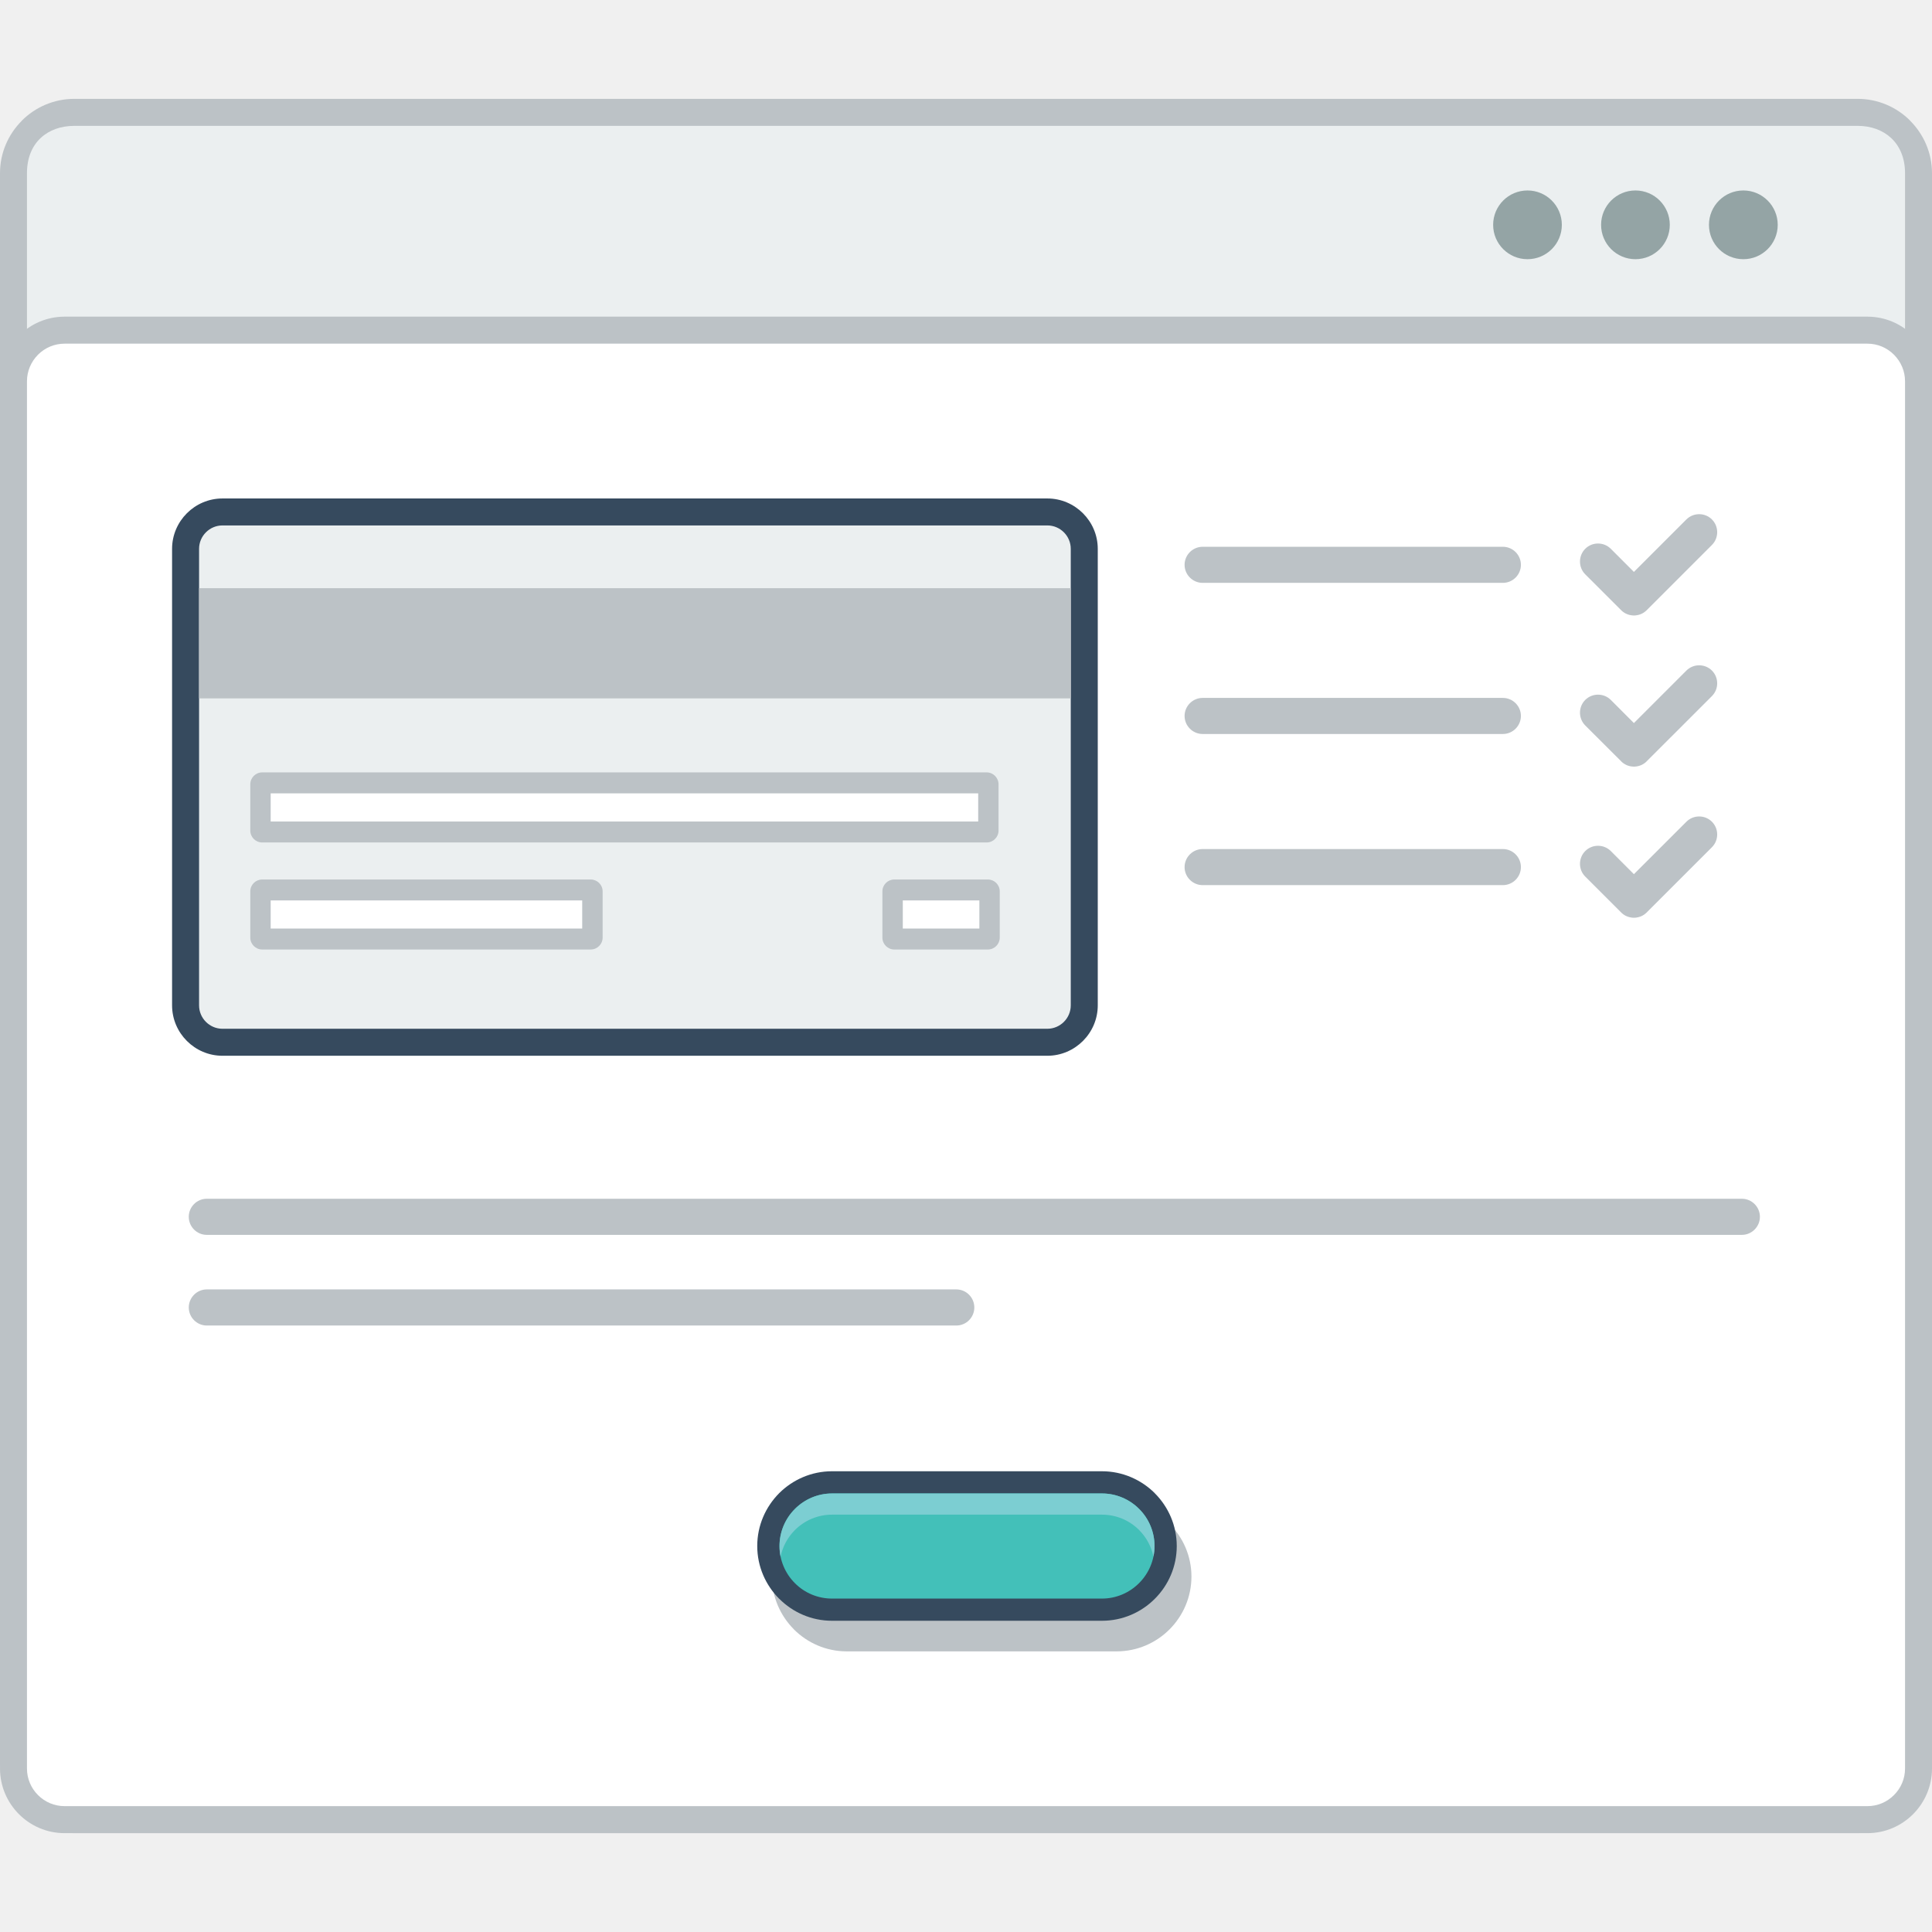
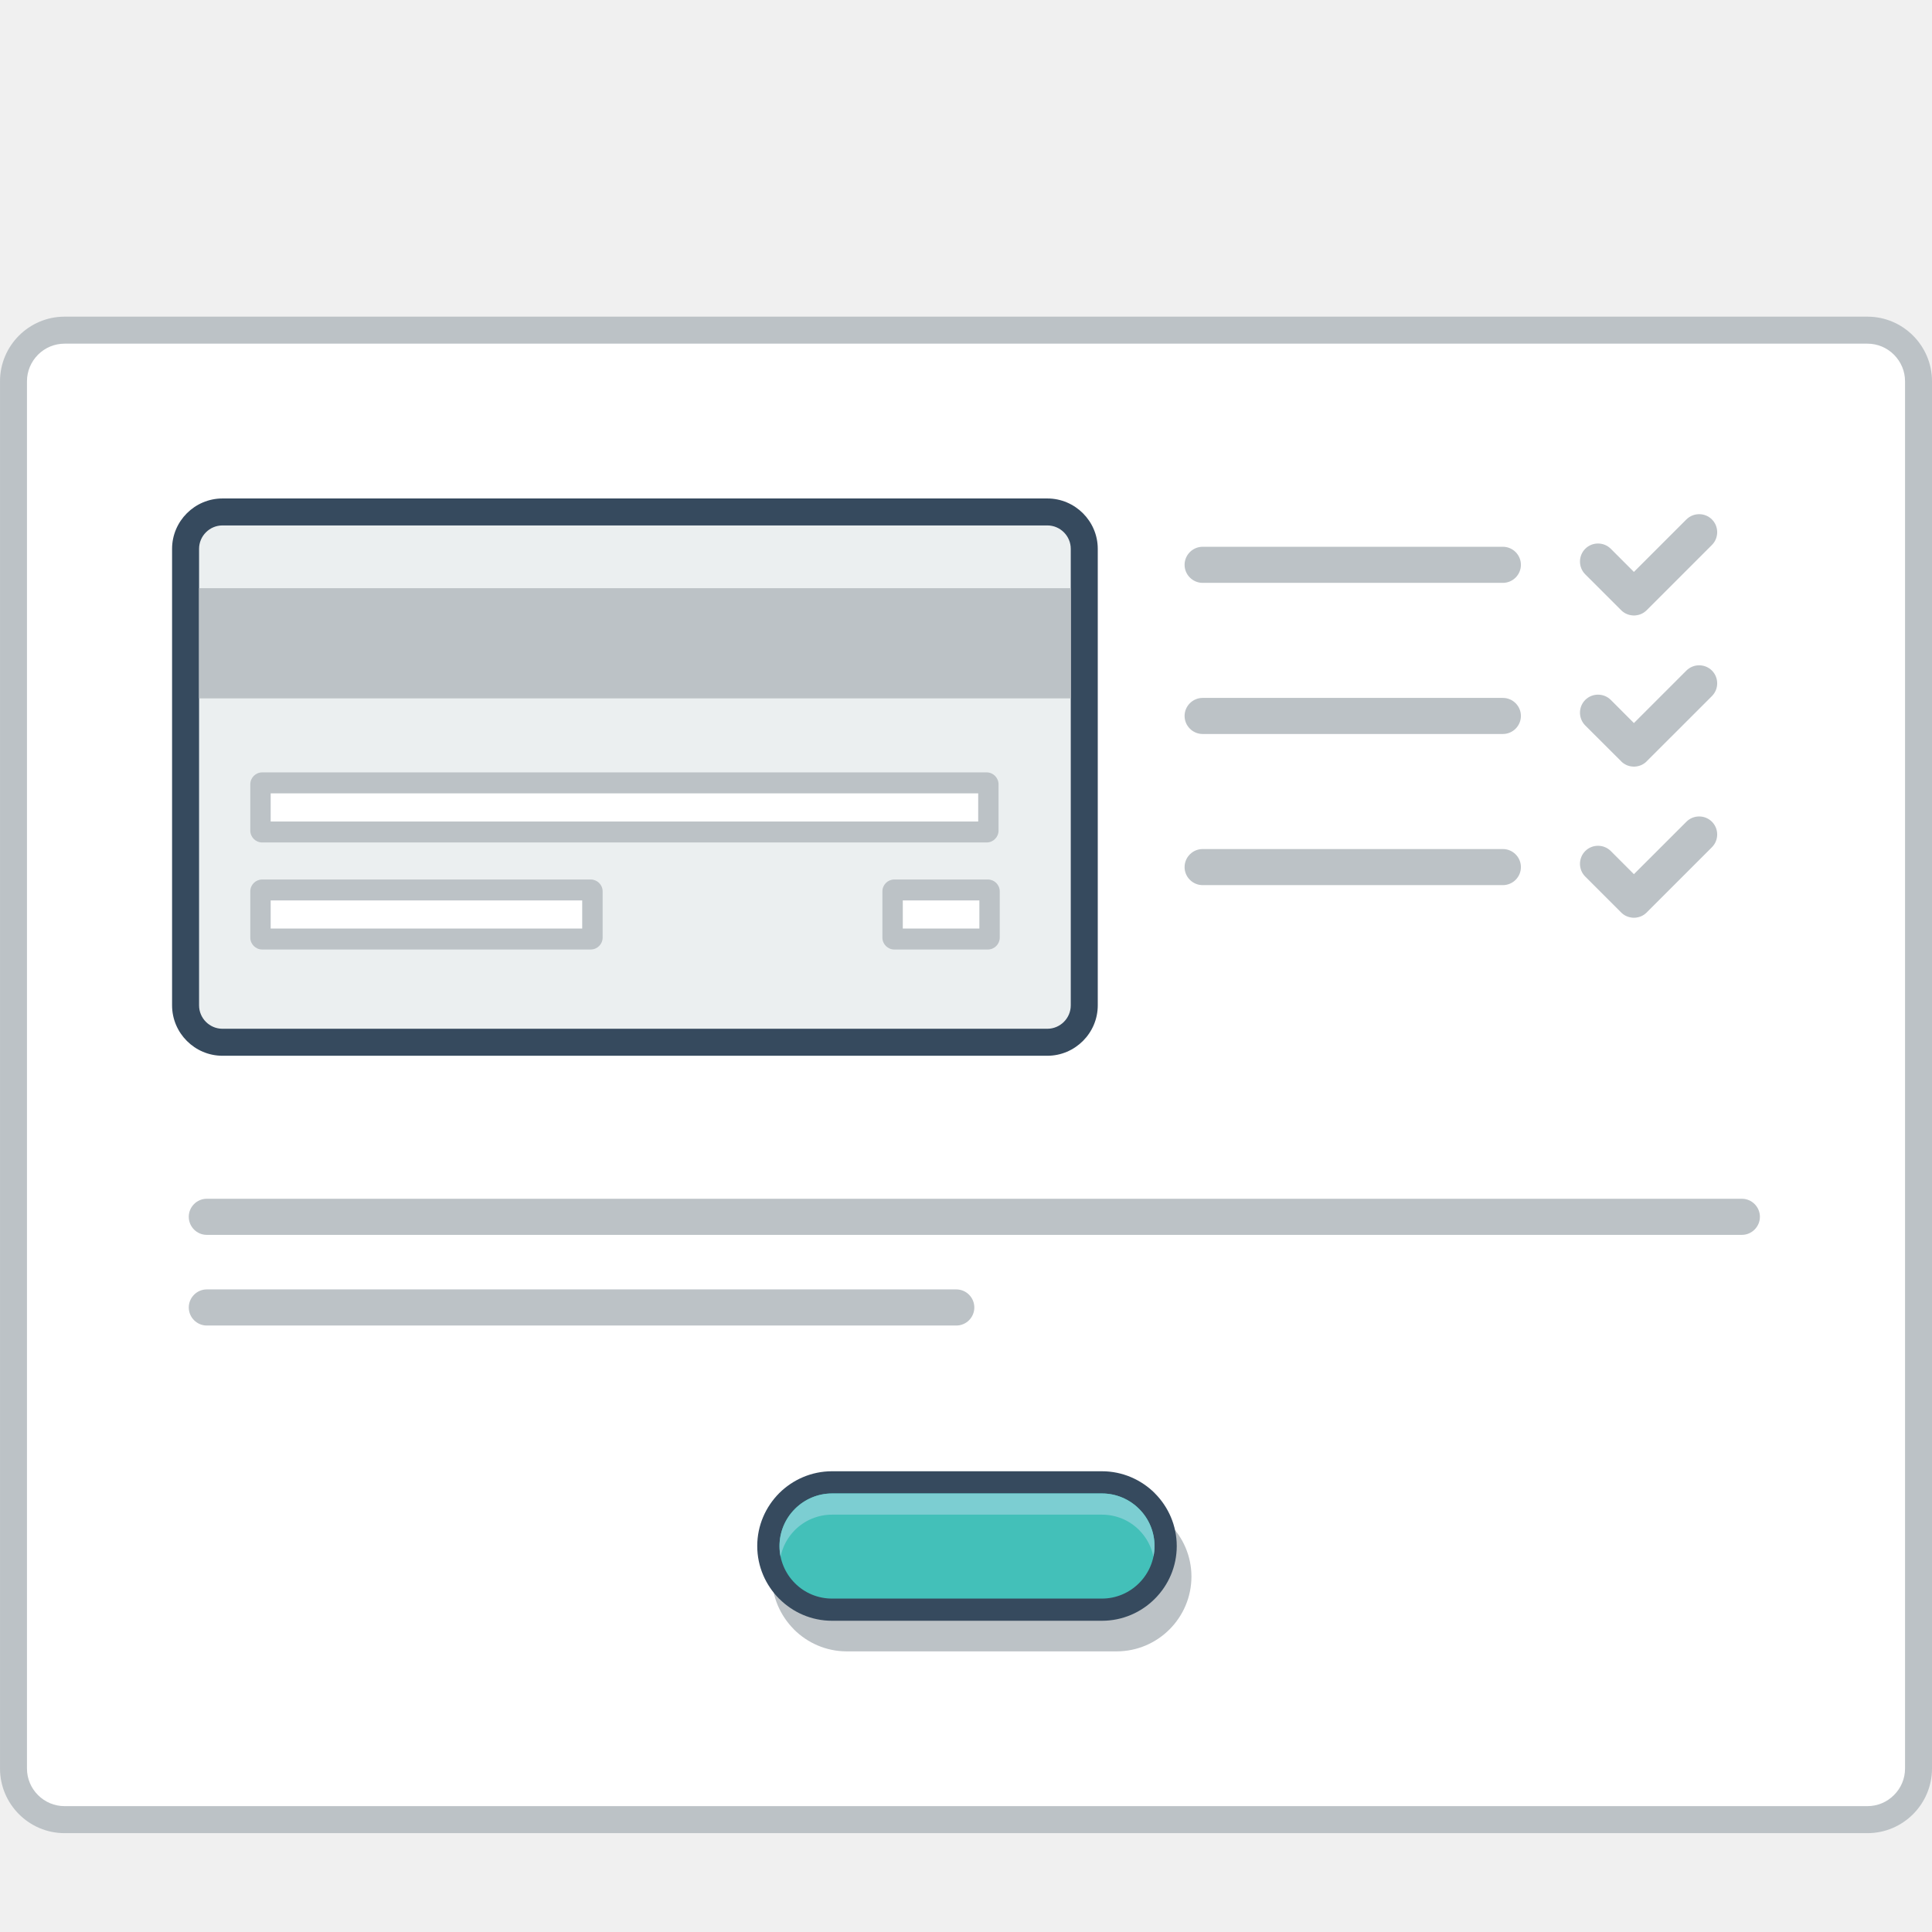
<svg xmlns="http://www.w3.org/2000/svg" version="1.0" id="Layer_1" x="0px" y="0px" width="800px" height="800px" viewBox="197.32 199.83 421.014 377.934" enable-background="new 0 0 800 800" xml:space="preserve">
  <g>
-     <path fill="#BCC2C6" d="M213.525,199.83h388.597c4.469,0,8.521,1.818,11.455,4.752v0.025c2.933,2.934,4.757,6.977,4.757,11.428   v345.521c0,4.436-1.824,8.487-4.757,11.42v0.019c-2.936,2.95-6.986,4.769-11.455,4.769H213.525c-4.47,0-8.521-1.817-11.455-4.769   v-0.019c-2.935-2.933-4.75-6.984-4.75-11.42V216.035c0-4.451,1.815-8.494,4.75-11.428v-0.025   C205.005,201.648,209.057,199.83,213.525,199.83" />
-     <path fill="#EBEFF0" d="M612.459,216.035v345.521c0,6.505-4.535,10.321-10.337,10.321H213.525c-5.785,0-10.329-3.719-10.329-10.321   V216.035c0-6.735,4.56-10.319,10.329-10.319h388.597C607.906,205.716,612.459,209.416,612.459,216.035" />
    <path fill="#BCC2C6" d="M211.391,247.295h392.873c3.877,0,7.396,1.584,9.945,4.134c2.543,2.543,4.125,6.069,4.125,9.937v302.326   c0,3.865-1.582,7.385-4.125,9.938c-2.551,2.551-6.068,4.134-9.945,4.134H211.391c-3.875,0-7.392-1.583-9.942-4.134   c-2.545-2.553-4.127-6.071-4.127-9.938V261.365c0-3.867,1.582-7.394,4.127-9.938C203.999,248.879,207.515,247.295,211.391,247.295" />
    <path fill="#FFFFFF" d="M211.391,253.18c-2.182,0-4.252,0.866-5.783,2.401c-1.541,1.55-2.41,3.616-2.41,5.784v302.326   c0,2.168,0.869,4.252,2.41,5.784c1.531,1.535,3.603,2.401,5.783,2.401h392.873c2.177,0,4.244-0.866,5.777-2.401   c1.543-1.532,2.418-3.603,2.418-5.784V261.365c0-2.184-0.875-4.234-2.418-5.784c-1.533-1.535-3.602-2.401-5.777-2.401H211.391z" />
-     <path fill="#94A4A5" d="M553.709,219.795c4.133,0,7.485,3.359,7.485,7.493c0,4.135-3.354,7.485-7.485,7.485   c-4.136,0-7.484-3.351-7.484-7.485C546.225,223.154,549.573,219.795,553.709,219.795 M577.225,219.795   c4.135,0,7.49,3.359,7.49,7.493c0,4.135-3.355,7.485-7.49,7.485c-4.144,0-7.494-3.351-7.494-7.485   C569.729,223.154,573.088,219.795,577.225,219.795z M530.186,219.795c4.134,0,7.484,3.359,7.484,7.493   c0,4.135-3.352,7.485-7.484,7.485c-4.134,0-7.485-3.351-7.485-7.485C522.699,223.154,526.051,219.795,530.186,219.795z" />
    <path fill="#364A5E" d="M245.801,286.914h179.752c6.045,0,10.988,4.943,10.988,10.979v99.479c0,6.043-4.951,10.986-10.988,10.986   H245.801c-6.041,0-10.983-4.943-10.983-10.986v-99.479C234.816,291.857,239.76,286.914,245.801,286.914" />
    <path fill="#EBEFF0" d="M245.801,292.791h179.752c2.812,0,5.104,2.3,5.104,5.102v99.479c0,2.81-2.304,5.103-5.104,5.103H245.801   c-2.809,0-5.101-2.293-5.101-5.103v-99.479C240.7,295.091,242.992,292.791,245.801,292.791" />
    <rect x="240.7" y="306.461" fill="#BCC2C6" width="189.957" height="24.016" />
    <path fill="#BCC2C6" d="M254.455,346.607h157.878c1.417,0,2.585,1.166,2.585,2.602v10.076c0,1.426-1.168,2.594-2.585,2.594H254.455   c-1.427,0-2.592-1.168-2.592-2.594v-10.076C251.863,347.773,253.02,346.607,254.455,346.607" />
    <rect x="256.305" y="351.174" fill="#FFFFFF" width="154.18" height="6.136" />
    <path fill="#BCC2C6" d="M254.455,369.947h71.594c1.426,0,2.594,1.158,2.594,2.584v10.085c0,1.419-1.168,2.585-2.594,2.585h-71.594   c-1.427,0-2.592-1.166-2.592-2.585v-10.085C251.863,371.105,253.02,369.947,254.455,369.947" />
    <rect x="256.305" y="374.508" fill="#FFFFFF" width="67.887" height="6.125" />
    <path fill="#BCC2C6" d="M392.193,369.947h20.408c1.416,0,2.58,1.158,2.58,2.584v10.085c0,1.419-1.164,2.585-2.58,2.585h-20.408   c-1.416,0-2.583-1.166-2.583-2.585v-10.085C389.61,371.105,390.777,369.947,392.193,369.947" />
    <rect x="394.053" y="374.508" fill="#FFFFFF" width="16.688" height="6.125" />
    <path fill="#BCC2C6" d="M459.396,297.441h65.428c2.16,0,3.927,1.768,3.927,3.936l0,0c0,2.16-1.767,3.927-3.927,3.927h-65.428   c-2.166,0-3.936-1.767-3.936-3.927l0,0C455.462,299.209,457.23,297.441,459.396,297.441" />
    <path fill="#BCC2C6" d="M459.396,330.377h65.428c2.16,0,3.927,1.768,3.927,3.926c0,2.168-1.767,3.935-3.927,3.935h-65.428   c-2.166,0-3.936-1.767-3.936-3.935C455.462,332.145,457.23,330.377,459.396,330.377" />
    <path fill="#BCC2C6" d="M459.396,363.311h65.428c2.16,0,3.927,1.769,3.927,3.936l0,0c0,2.16-1.767,3.926-3.927,3.926h-65.428   c-2.166,0-3.936-1.766-3.936-3.926l0,0C455.462,365.079,457.23,363.311,459.396,363.311" />
    <path fill="#BCC2C6" d="M548.338,297.877l5.037,5.043l11.436-11.437c1.537-1.526,4.035-1.526,5.568,0v0.007   c1.526,1.518,1.526,4.026,0,5.553l-14.221,14.221l-0.066,0.064l0,0l-0.082,0.069l-0.066,0.065l-0.083,0.066l-0.075,0.059   l-0.076,0.059l0,0l-0.082,0.059l-0.084,0.059l-0.082,0.051l-0.084,0.049l0,0l-0.084,0.051l0,0l-0.082,0.049l0,0l-0.084,0.034l0,0   l-0.084,0.048l0,0l-0.092,0.034l0,0l-0.091,0.042l0,0l-0.086,0.034l-0.09,0.034h-0.011l-0.082,0.024l0,0l-0.094,0.034l-0.089,0.023   l0,0l-0.095,0.025l-0.088,0.018l0,0l-0.102,0.016l0,0l-0.085,0.018l0,0l-0.1,0.016l-0.084,0.016h-0.009l-0.091,0.01v0.008h-0.103   l0,0l-0.081,0.01h-0.009h-0.091v0.008h-0.093l-0.191-0.008l0,0l-0.093-0.01l0,0l-0.19-0.018l-0.094-0.016   c-0.123-0.016-0.248-0.043-0.373-0.066l0,0c-0.116-0.034-0.243-0.065-0.367-0.107l0,0l-0.084-0.034l0,0l-0.182-0.076l-0.168-0.082   l-0.084-0.034h-0.011l-0.248-0.148l-0.157-0.109h-0.009l-0.157-0.117l0,0l-0.075-0.059l0,0l-0.075-0.066l-0.076-0.065h-0.008   l-0.066-0.069l-0.065-0.064l0,0l-7.838-7.826c-1.524-1.525-1.524-4.027,0-5.561l0,0   C544.307,296.342,546.805,296.352,548.338,297.877" />
    <path fill="#BCC2C6" d="M548.338,330.811l5.037,5.044l11.436-11.438c1.537-1.532,4.035-1.525,5.568,0l0,0   c1.526,1.534,1.526,4.034,0,5.56l-14.221,14.213l-0.066,0.074l0,0l-0.082,0.075l-0.066,0.058l-0.083,0.068l-0.075,0.057   l-0.076,0.068l0,0l-0.082,0.049l-0.084,0.052v0.007l-0.082,0.051l-0.084,0.049v0.01l-0.084,0.043l-0.082,0.04l0,0l-0.084,0.049l0,0   l-0.084,0.034v0.01l-0.092,0.042l0,0l-0.091,0.032l0,0l-0.086,0.032l-0.09,0.034h-0.011l-0.082,0.033l0,0l-0.094,0.018v0.008   l-0.089,0.025l-0.095,0.025l-0.088,0.016v0.008l-0.102,0.017l0,0l-0.085,0.017l0,0l-0.1,0.018l-0.084,0.008h-0.009l-0.091,0.01l0,0   l-0.103,0.006l0,0l-0.081,0.01h-0.009h-0.091l0,0h-0.093h-0.191l0,0l-0.093-0.01l-0.19-0.016l-0.094-0.008   c-0.123-0.018-0.248-0.051-0.373-0.074l0,0c-0.116-0.025-0.243-0.076-0.367-0.109l0,0l-0.084-0.034l0,0l-0.182-0.064l-0.168-0.086   l-0.084-0.049h-0.011l-0.248-0.142l-0.157-0.109h-0.009l-0.157-0.117l0,0l-0.075-0.057l0,0l-0.075-0.068l-0.076-0.058h-0.008   l-0.066-0.075l-0.065-0.074l-7.838-7.818c-1.524-1.535-1.524-4.027,0-5.561l0,0C544.307,329.285,546.805,329.285,548.338,330.811" />
    <path fill="#BCC2C6" d="M548.338,363.745l5.037,5.043l11.436-11.428c1.537-1.535,4.035-1.535,5.568,0l0,0   c1.526,1.526,1.526,4.025,0,5.552l-14.221,14.221l-0.066,0.068l0,0l-0.082,0.064l-0.066,0.066l-0.083,0.068l-0.075,0.059   l-0.076,0.058v0.009l-0.082,0.059l-0.084,0.047l0,0l-0.082,0.051l-0.084,0.051l0,0l-0.084,0.051l-0.082,0.049l0,0l-0.084,0.043l0,0   l-0.084,0.042l0,0l-0.092,0.031l0,0l-0.091,0.044l0,0l-0.086,0.033l-0.09,0.033h-0.011l-0.082,0.024l0,0l-0.094,0.033l0,0   l-0.089,0.024l0,0l-0.095,0.023l-0.088,0.02l0,0l-0.102,0.016l-0.085,0.018v0.008l-0.1,0.01l-0.084,0.018h-0.009l-0.091,0.006   v0.008h-0.103l0,0l-0.081,0.01h-0.009h-0.091l0,0h-0.093h-0.191l0,0l-0.093-0.01l-0.19-0.014l-0.094-0.018   c-0.123-0.018-0.248-0.043-0.373-0.07l0,0c-0.116-0.031-0.243-0.063-0.367-0.105l0,0l-0.084-0.033l0,0l-0.182-0.077l-0.168-0.073   l-0.084-0.043h-0.011l-0.248-0.15l-0.157-0.098h-0.009l-0.157-0.125l0,0l-0.075-0.059l0,0l-0.075-0.068l-0.076-0.066h-0.008   l-0.066-0.064l-0.065-0.068l0,0l-7.838-7.828c-1.524-1.525-1.524-4.025,0-5.56l0,0   C544.307,362.213,546.805,362.221,548.338,363.745" />
    <path fill="#BCC2C6" d="M242.383,439.519H576.9c2.164,0,3.932,1.768,3.932,3.934c0,2.159-1.769,3.936-3.932,3.936H242.382   c-2.166,0-3.926-1.775-3.926-3.936C238.457,441.285,240.217,439.519,242.383,439.519" />
    <path fill="#BCC2C6" d="M242.383,459.273h163.331c2.169,0,3.927,1.776,3.927,3.935c0,2.167-1.758,3.936-3.927,3.936H242.383   c-2.158,0-3.926-1.769-3.926-3.936C238.457,461.051,240.225,459.273,242.383,459.273" />
    <path fill="#BCC2C6" d="M440.658,513.627h-58.832c-2.26,0-4.318,0.917-5.813,2.418c-1.489,1.482-2.424,3.55-2.424,5.801l0,0   c0,2.284,0.935,4.336,2.416,5.818l0.008,0.017c1.484,1.484,3.543,2.4,5.813,2.4h58.832c2.258,0,4.318-0.916,5.815-2.417   c1.484-1.501,2.418-3.551,2.418-5.818l0,0c0-2.269-0.934-4.317-2.418-5.817C444.984,514.544,442.927,513.627,440.658,513.627    M381.826,505.558h58.832c4.477,0,8.544,1.835,11.494,4.784l0.018,0.019c2.951,2.95,4.785,7.017,4.785,11.485l0,0   c0,4.485-1.834,8.569-4.785,11.521c-2.951,2.949-7.025,4.782-11.512,4.782h-58.832c-4.469,0-8.536-1.833-11.498-4.782l-0.006-0.02   l0,0c-2.95-2.967-4.785-7.033-4.785-11.503l0,0c0-4.484,1.835-8.553,4.785-11.504C373.271,507.393,377.339,505.558,381.826,505.558   z" />
    <path fill="#364A5E" d="M378.625,498.901h58.834c4.475,0,8.551,1.839,11.503,4.771l0.006,0.019   c2.952,2.949,4.786,7.034,4.786,11.503l0,0c0,4.485-1.834,8.568-4.786,11.503c-2.939,2.95-7.022,4.784-11.509,4.784h-58.834   c-4.469,0-8.538-1.834-11.488-4.784h-0.018l0,0c-2.951-2.968-4.784-7.033-4.784-11.503l0,0c0-4.483,1.833-8.554,4.784-11.521   C370.07,500.74,374.141,498.901,378.625,498.901" />
    <path fill="#43C0B9" d="M437.459,503.741c3.044,0,5.95,1.217,8.093,3.367c2.149,2.133,3.358,5.051,3.358,8.085   c0,3.032-1.217,5.937-3.368,8.086c-2.149,2.15-5.039,3.367-8.083,3.367h-58.834c-3.035,0-5.938-1.2-8.078-3.351l-0.018-0.018   c-2.143-2.149-3.344-5.054-3.344-8.086c0-3.034,1.211-5.938,3.36-8.085c2.143-2.15,5.043-3.367,8.078-3.367L437.459,503.741   L437.459,503.741z" />
    <path fill="#7CCED2" d="M437.459,503.741c3.044,0,5.95,1.217,8.093,3.367c2.149,2.133,3.358,5.051,3.358,8.085   c0,0.784-0.084,1.549-0.24,2.302c-0.441-2.167-1.527-4.186-3.118-5.786c-2.143-2.152-5.049-3.352-8.093-3.352h-58.834   c-3.035,0-5.938,1.218-8.078,3.352c-1.602,1.602-2.678,3.619-3.127,5.803c-0.158-0.77-0.232-1.533-0.232-2.317   c0-3.034,1.211-5.938,3.359-8.085c2.143-2.15,5.043-3.367,8.078-3.367L437.459,503.741L437.459,503.741z" />
  </g>
</svg>
